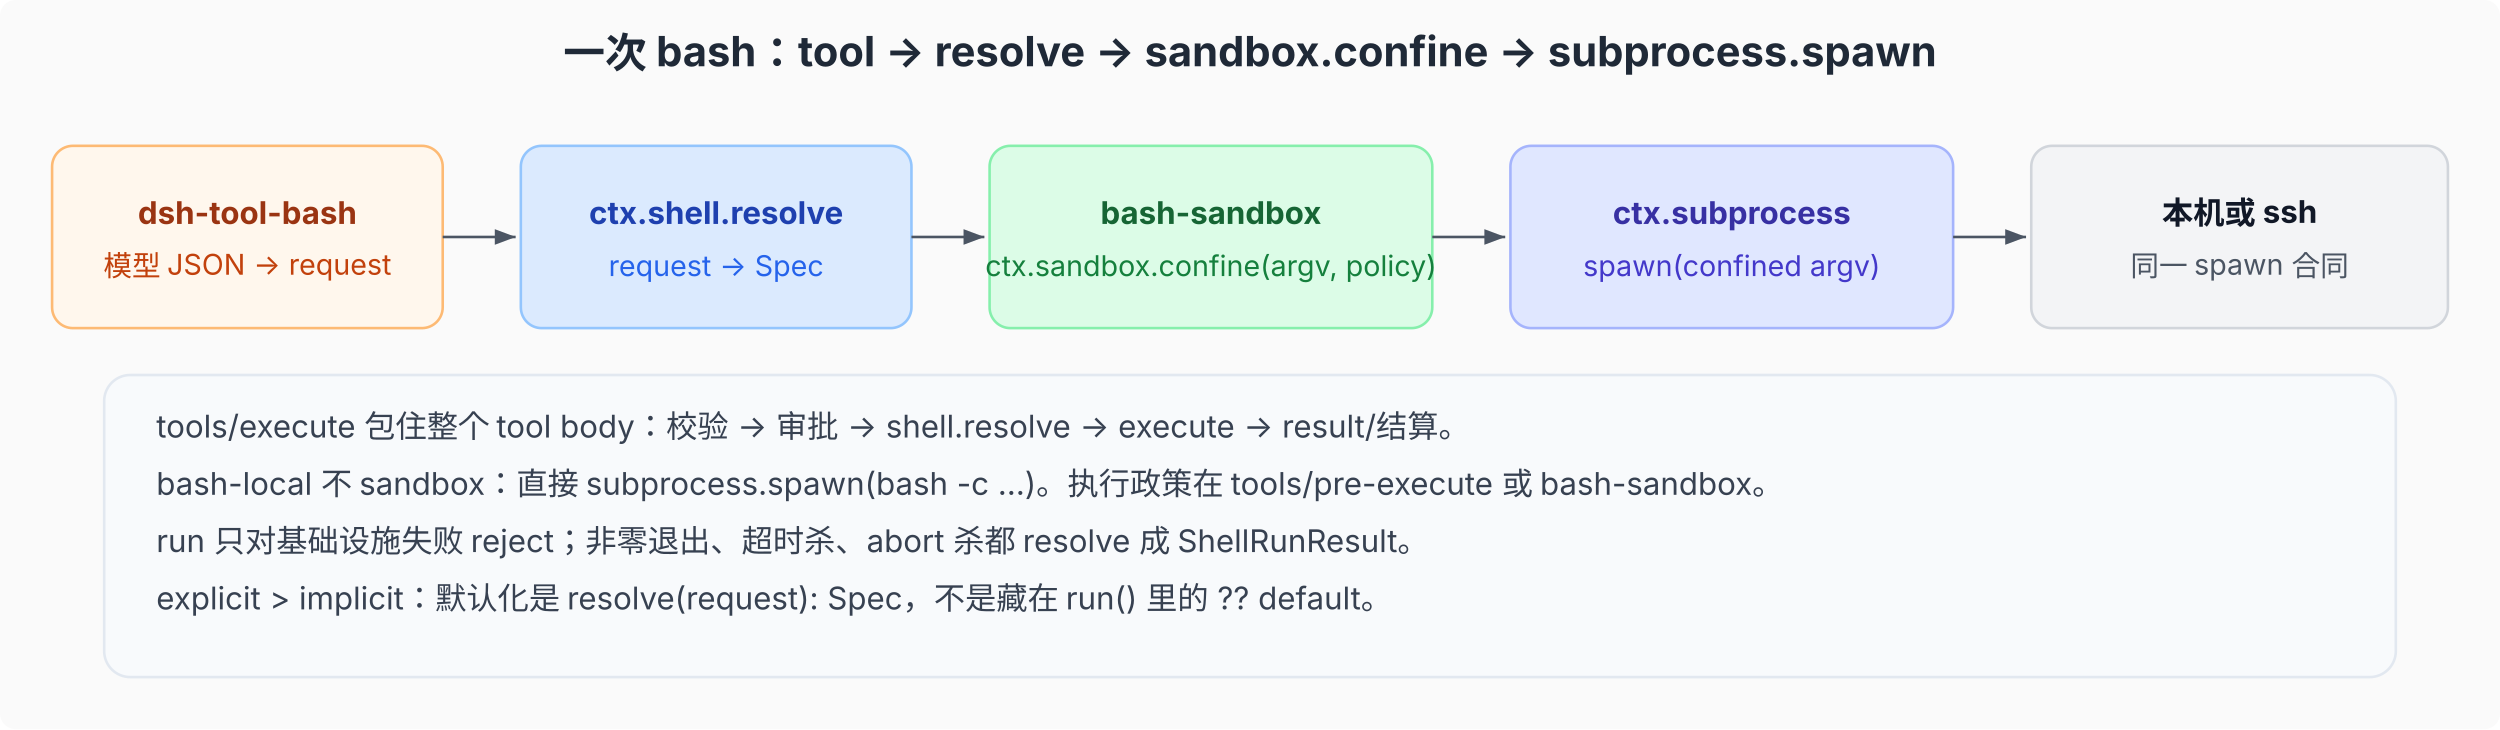
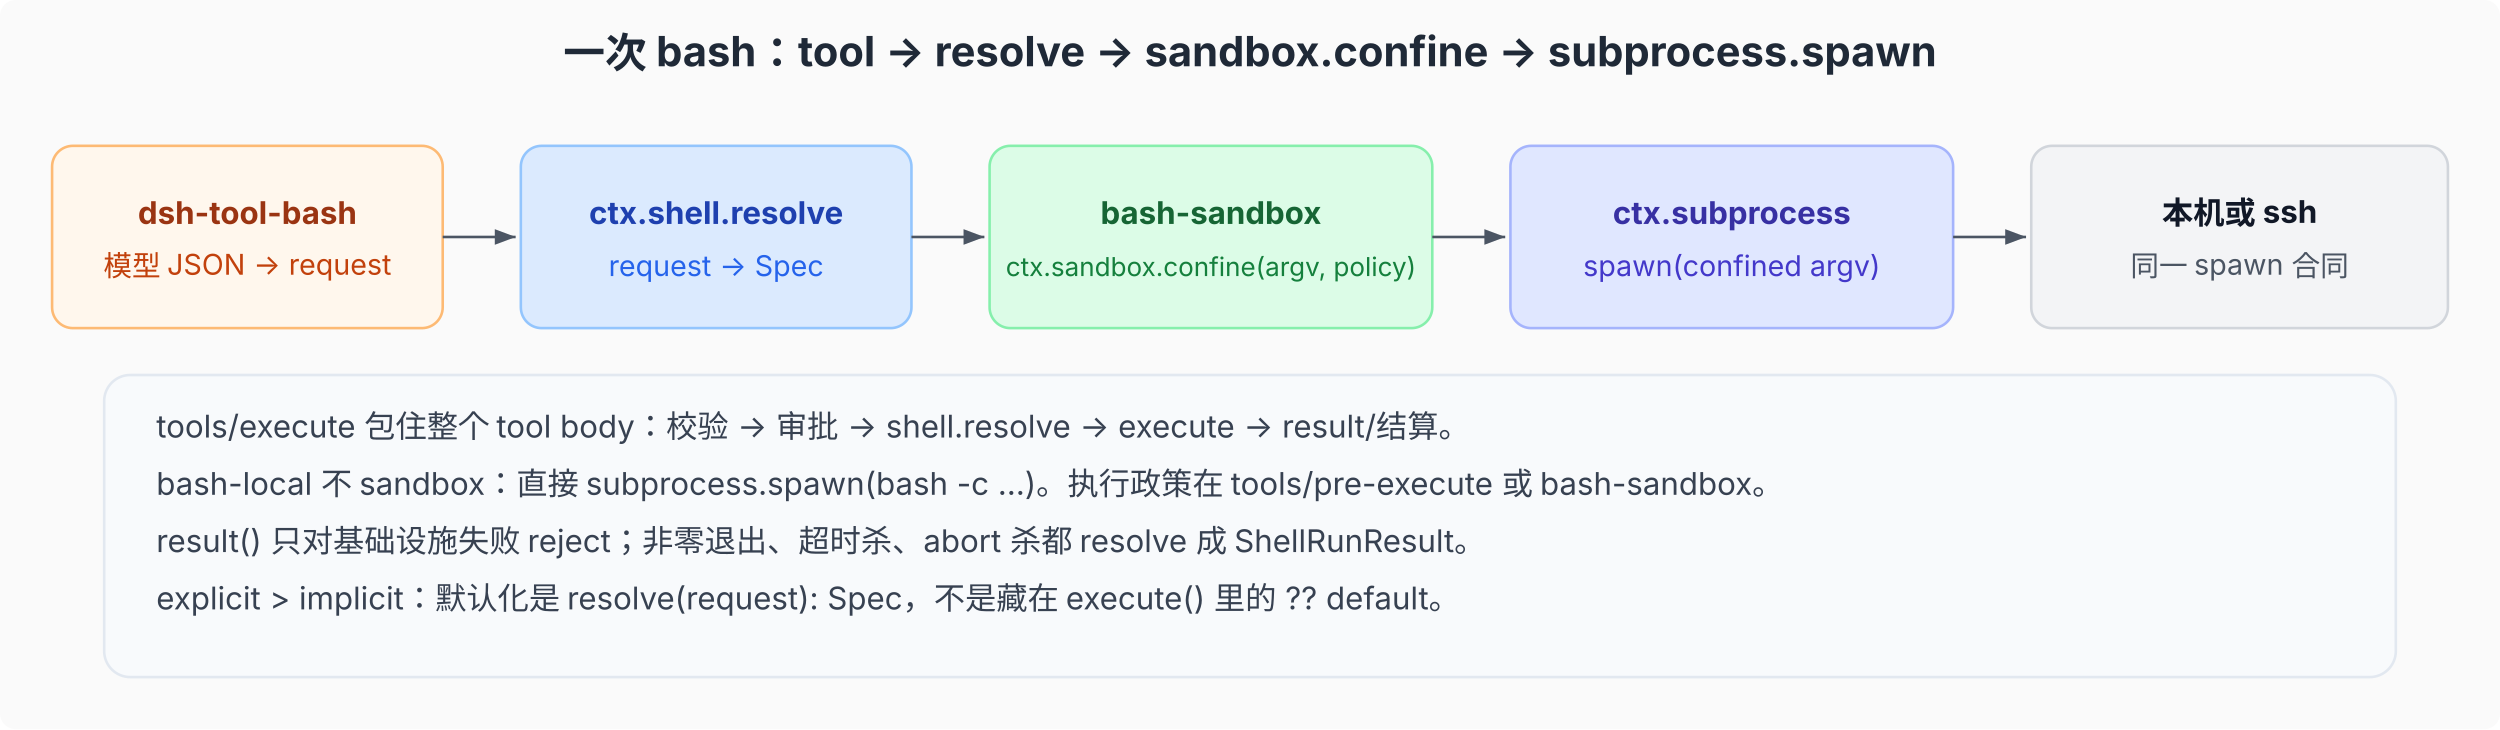
<svg xmlns="http://www.w3.org/2000/svg" viewBox="0 0 960 280" font-family="system-ui, -apple-system, 'PingFang SC', 'Noto Sans SC', sans-serif" font-size="12">
  <defs>
    <marker id="arr" markerWidth="8" markerHeight="6" refX="8" refY="3" orient="auto">
      <path d="M0,0 L8,3 L0,6 Z" fill="#4b5563" />
    </marker>
  </defs>
  <rect width="960" height="280" fill="#fafafa" rx="6" />
  <text x="480" y="26" text-anchor="middle" font-size="16" font-weight="700" fill="#1f2937">一次 bash：tool → resolve → sandbox.confine → subprocess.spawn</text>
  <rect x="20" y="56" width="150" height="70" rx="8" fill="#fff7ed" stroke="#fdba74" />
  <text x="95" y="86" text-anchor="middle" font-size="12" font-weight="700" fill="#9a3412">dsh-tool-bash</text>
  <text x="95" y="106" text-anchor="middle" font-size="11" fill="#c2410c">模型 JSON → request</text>
  <line x1="170" y1="91" x2="198" y2="91" stroke="#4b5563" marker-end="url(#arr)" />
  <rect x="200" y="56" width="150" height="70" rx="8" fill="#dbeafe" stroke="#93c5fd" />
  <text x="275" y="86" text-anchor="middle" font-size="12" font-weight="700" fill="#1e40af">ctx.shell.resolve</text>
  <text x="275" y="106" text-anchor="middle" font-size="11" fill="#2563eb">request → Spec</text>
  <line x1="350" y1="91" x2="378" y2="91" stroke="#4b5563" marker-end="url(#arr)" />
  <rect x="380" y="56" width="170" height="70" rx="8" fill="#dcfce7" stroke="#86efac" />
  <text x="465" y="86" text-anchor="middle" font-size="12" font-weight="700" fill="#166534">bash-sandbox</text>
-   <text x="465" y="106" text-anchor="middle" font-size="11" fill="#15803d">ctx.sandbox.confine(argv, policy)</text>
+   <text x="465" y="106" text-anchor="middle" font-size="10" fill="#15803d">ctx.sandbox.confine(argv, policy)</text>
  <line x1="550" y1="91" x2="578" y2="91" stroke="#4b5563" marker-end="url(#arr)" />
  <rect x="580" y="56" width="170" height="70" rx="8" fill="#e0e7ff" stroke="#a5b4fc" />
  <text x="665" y="86" text-anchor="middle" font-size="12" font-weight="700" fill="#3730a3">ctx.subprocess</text>
  <text x="665" y="106" text-anchor="middle" font-size="11" fill="#4338ca">spawn(confined argv)</text>
  <line x1="750" y1="91" x2="778" y2="91" stroke="#4b5563" marker-end="url(#arr)" />
  <rect x="780" y="56" width="160" height="70" rx="8" fill="#f3f4f6" stroke="#d1d5db" />
  <text x="860" y="86" text-anchor="middle" font-size="12" font-weight="700" fill="#111827">本机或 ssh</text>
  <text x="860" y="106" text-anchor="middle" font-size="11" fill="#4b5563">同一 spawn 合同</text>
  <rect x="40" y="144" width="880" height="116" rx="10" fill="#f8fafc" stroke="#e2e8f0" />
  <text x="60" y="168" font-size="12" fill="#374151">tools/execute 包住整个 tool body：校验 → 审批 → shell.resolve → execute → result/结算。</text>
  <text x="60" y="190" font-size="12" fill="#374151">bash-local 不 sandbox：直接 subprocess.spawn(bash -c …)。执行政策在 tools/pre-execute 或 bash-sandbox。</text>
-   <text x="60" y="212" font-size="12" fill="#374151">run 只对基础设施失败 reject；非零退出、超时杀、abort 杀都 resolve 成 ShellRunResult。</text>
-   <text x="60" y="234" font-size="12" fill="#374151">explicit &gt; implicit：默认化是 resolve(request): Spec，不是藏在 run() 里的 ?? default。</text>
+   <text x="60" y="212" font-size="12" fill="#374151">result() 只对基础设施失败 reject；非零退出、超时杀、abort 杀都 resolve 成 ShellRunResult。</text>
+   <text x="60" y="234" font-size="12" fill="#374151">explicit &gt; implicit：默认化是 resolve(request): Spec，不是藏在 execute() 里的 ?? default。</text>
</svg>
